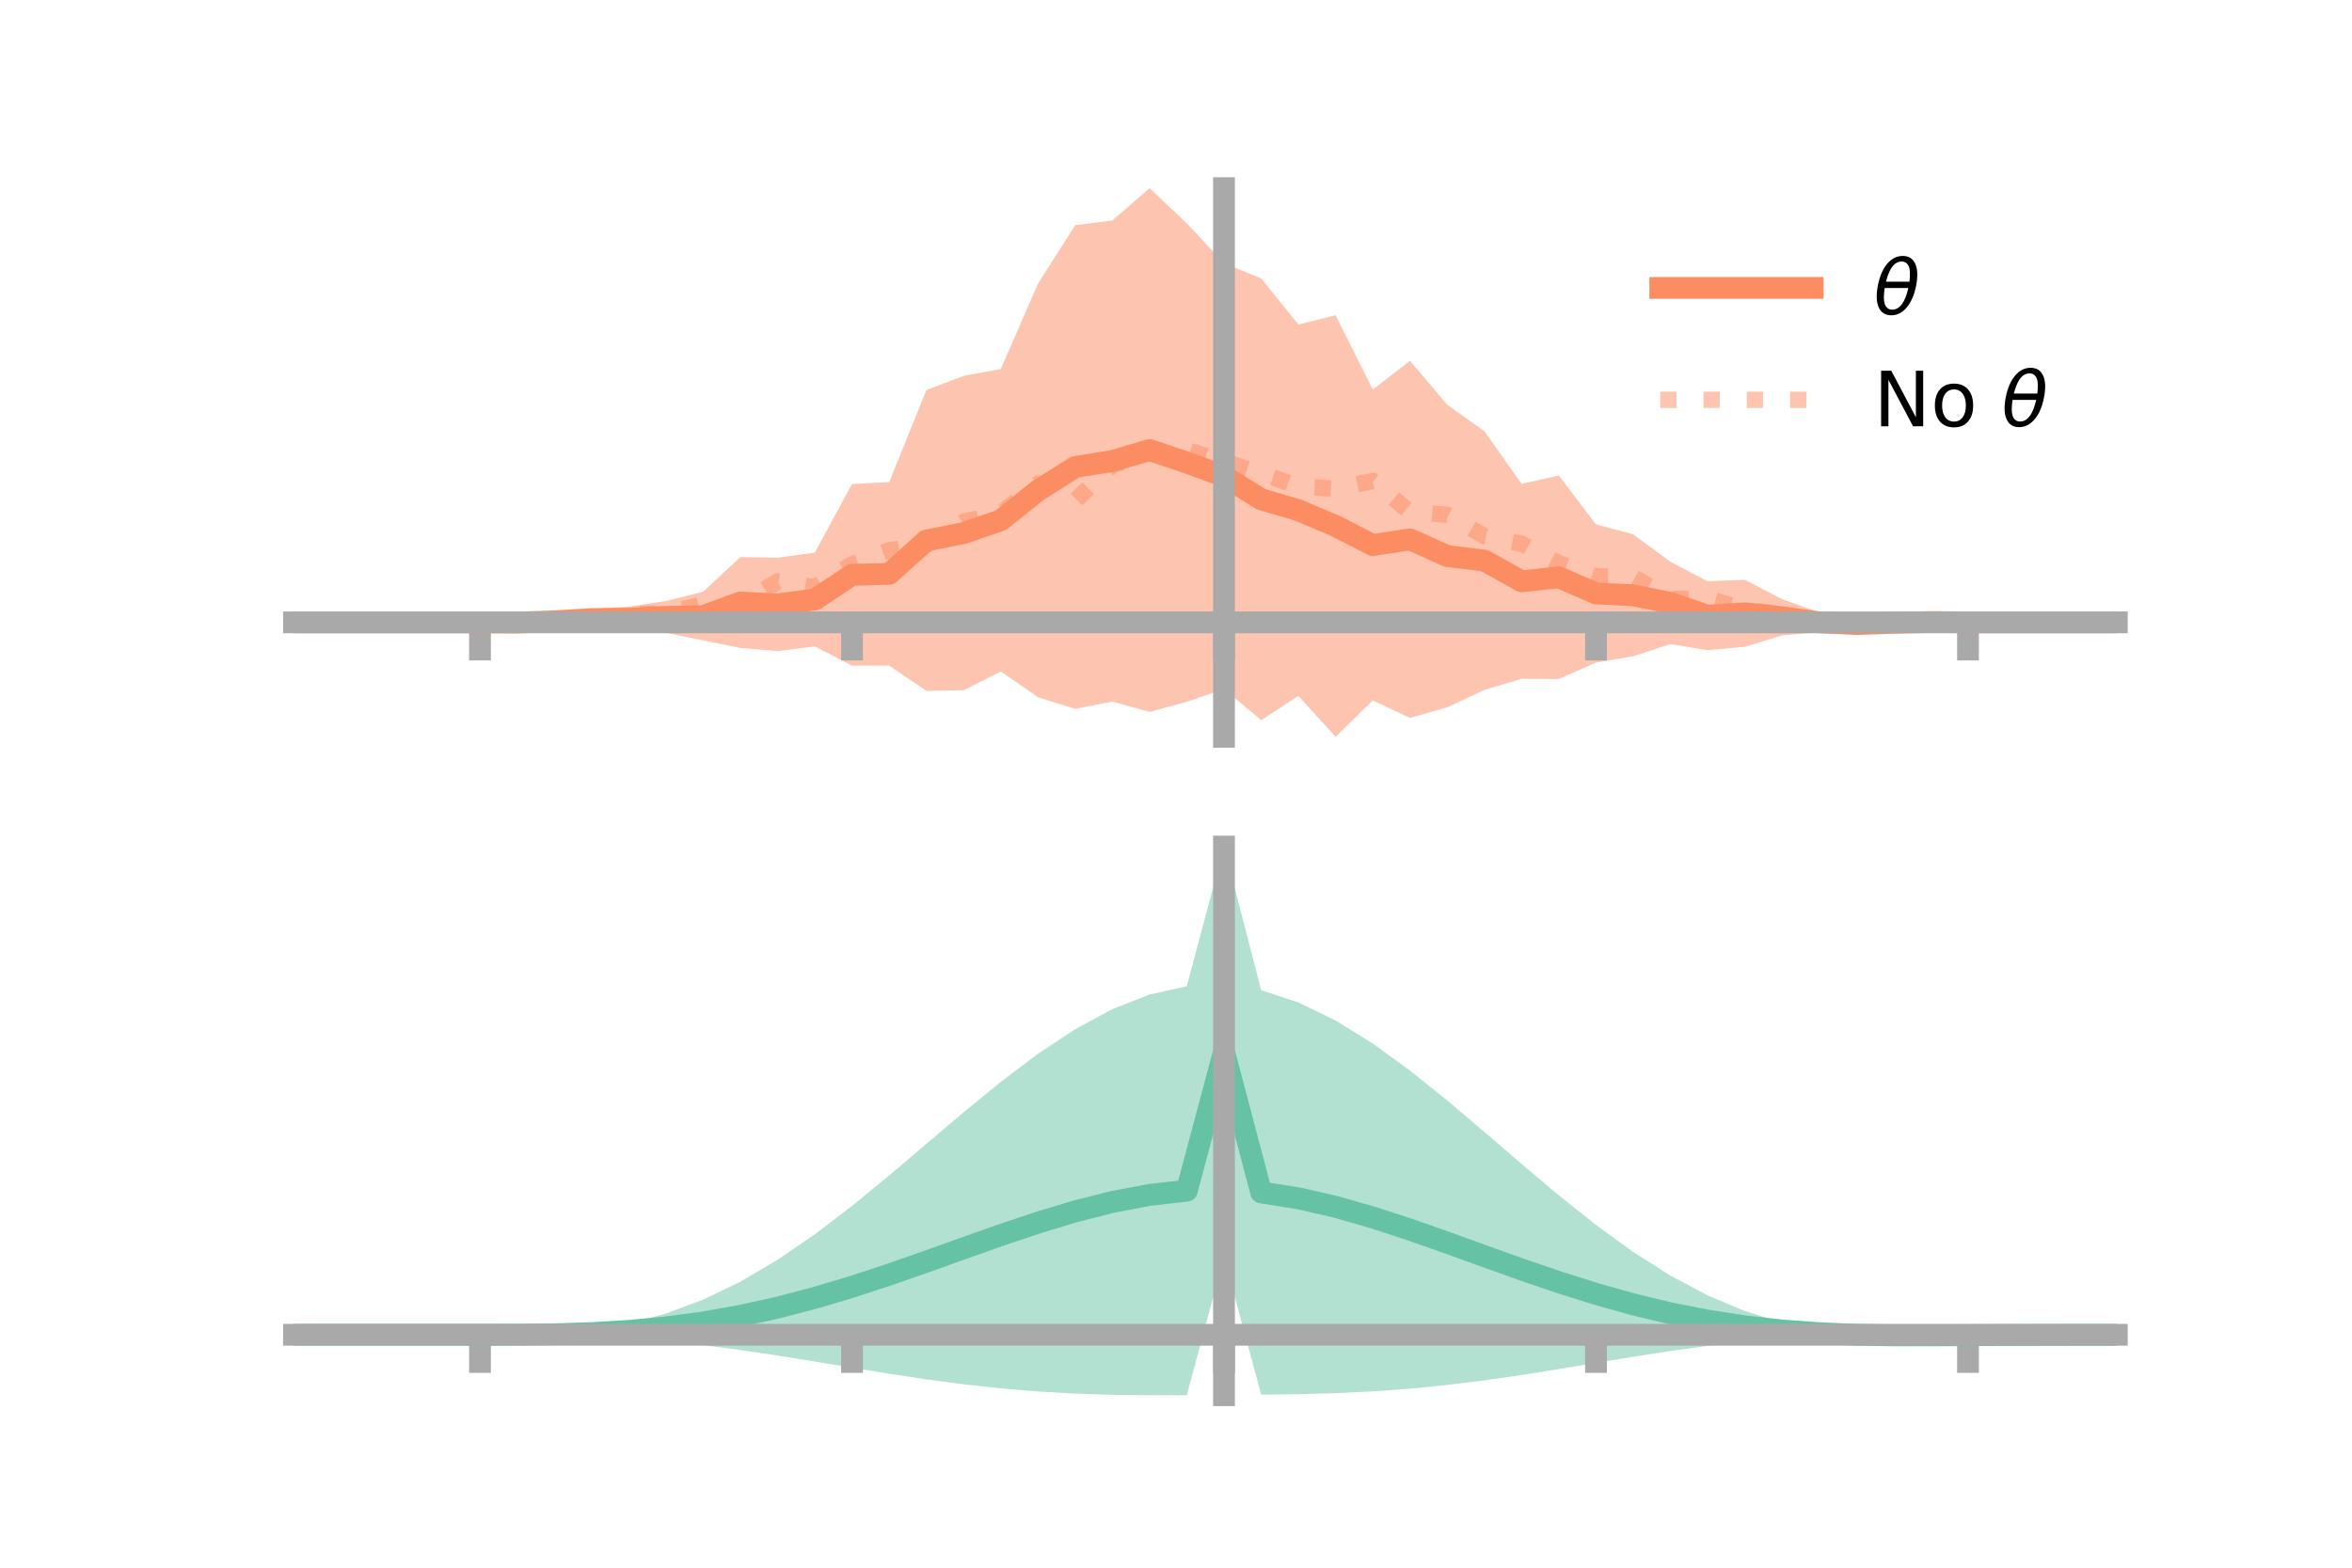
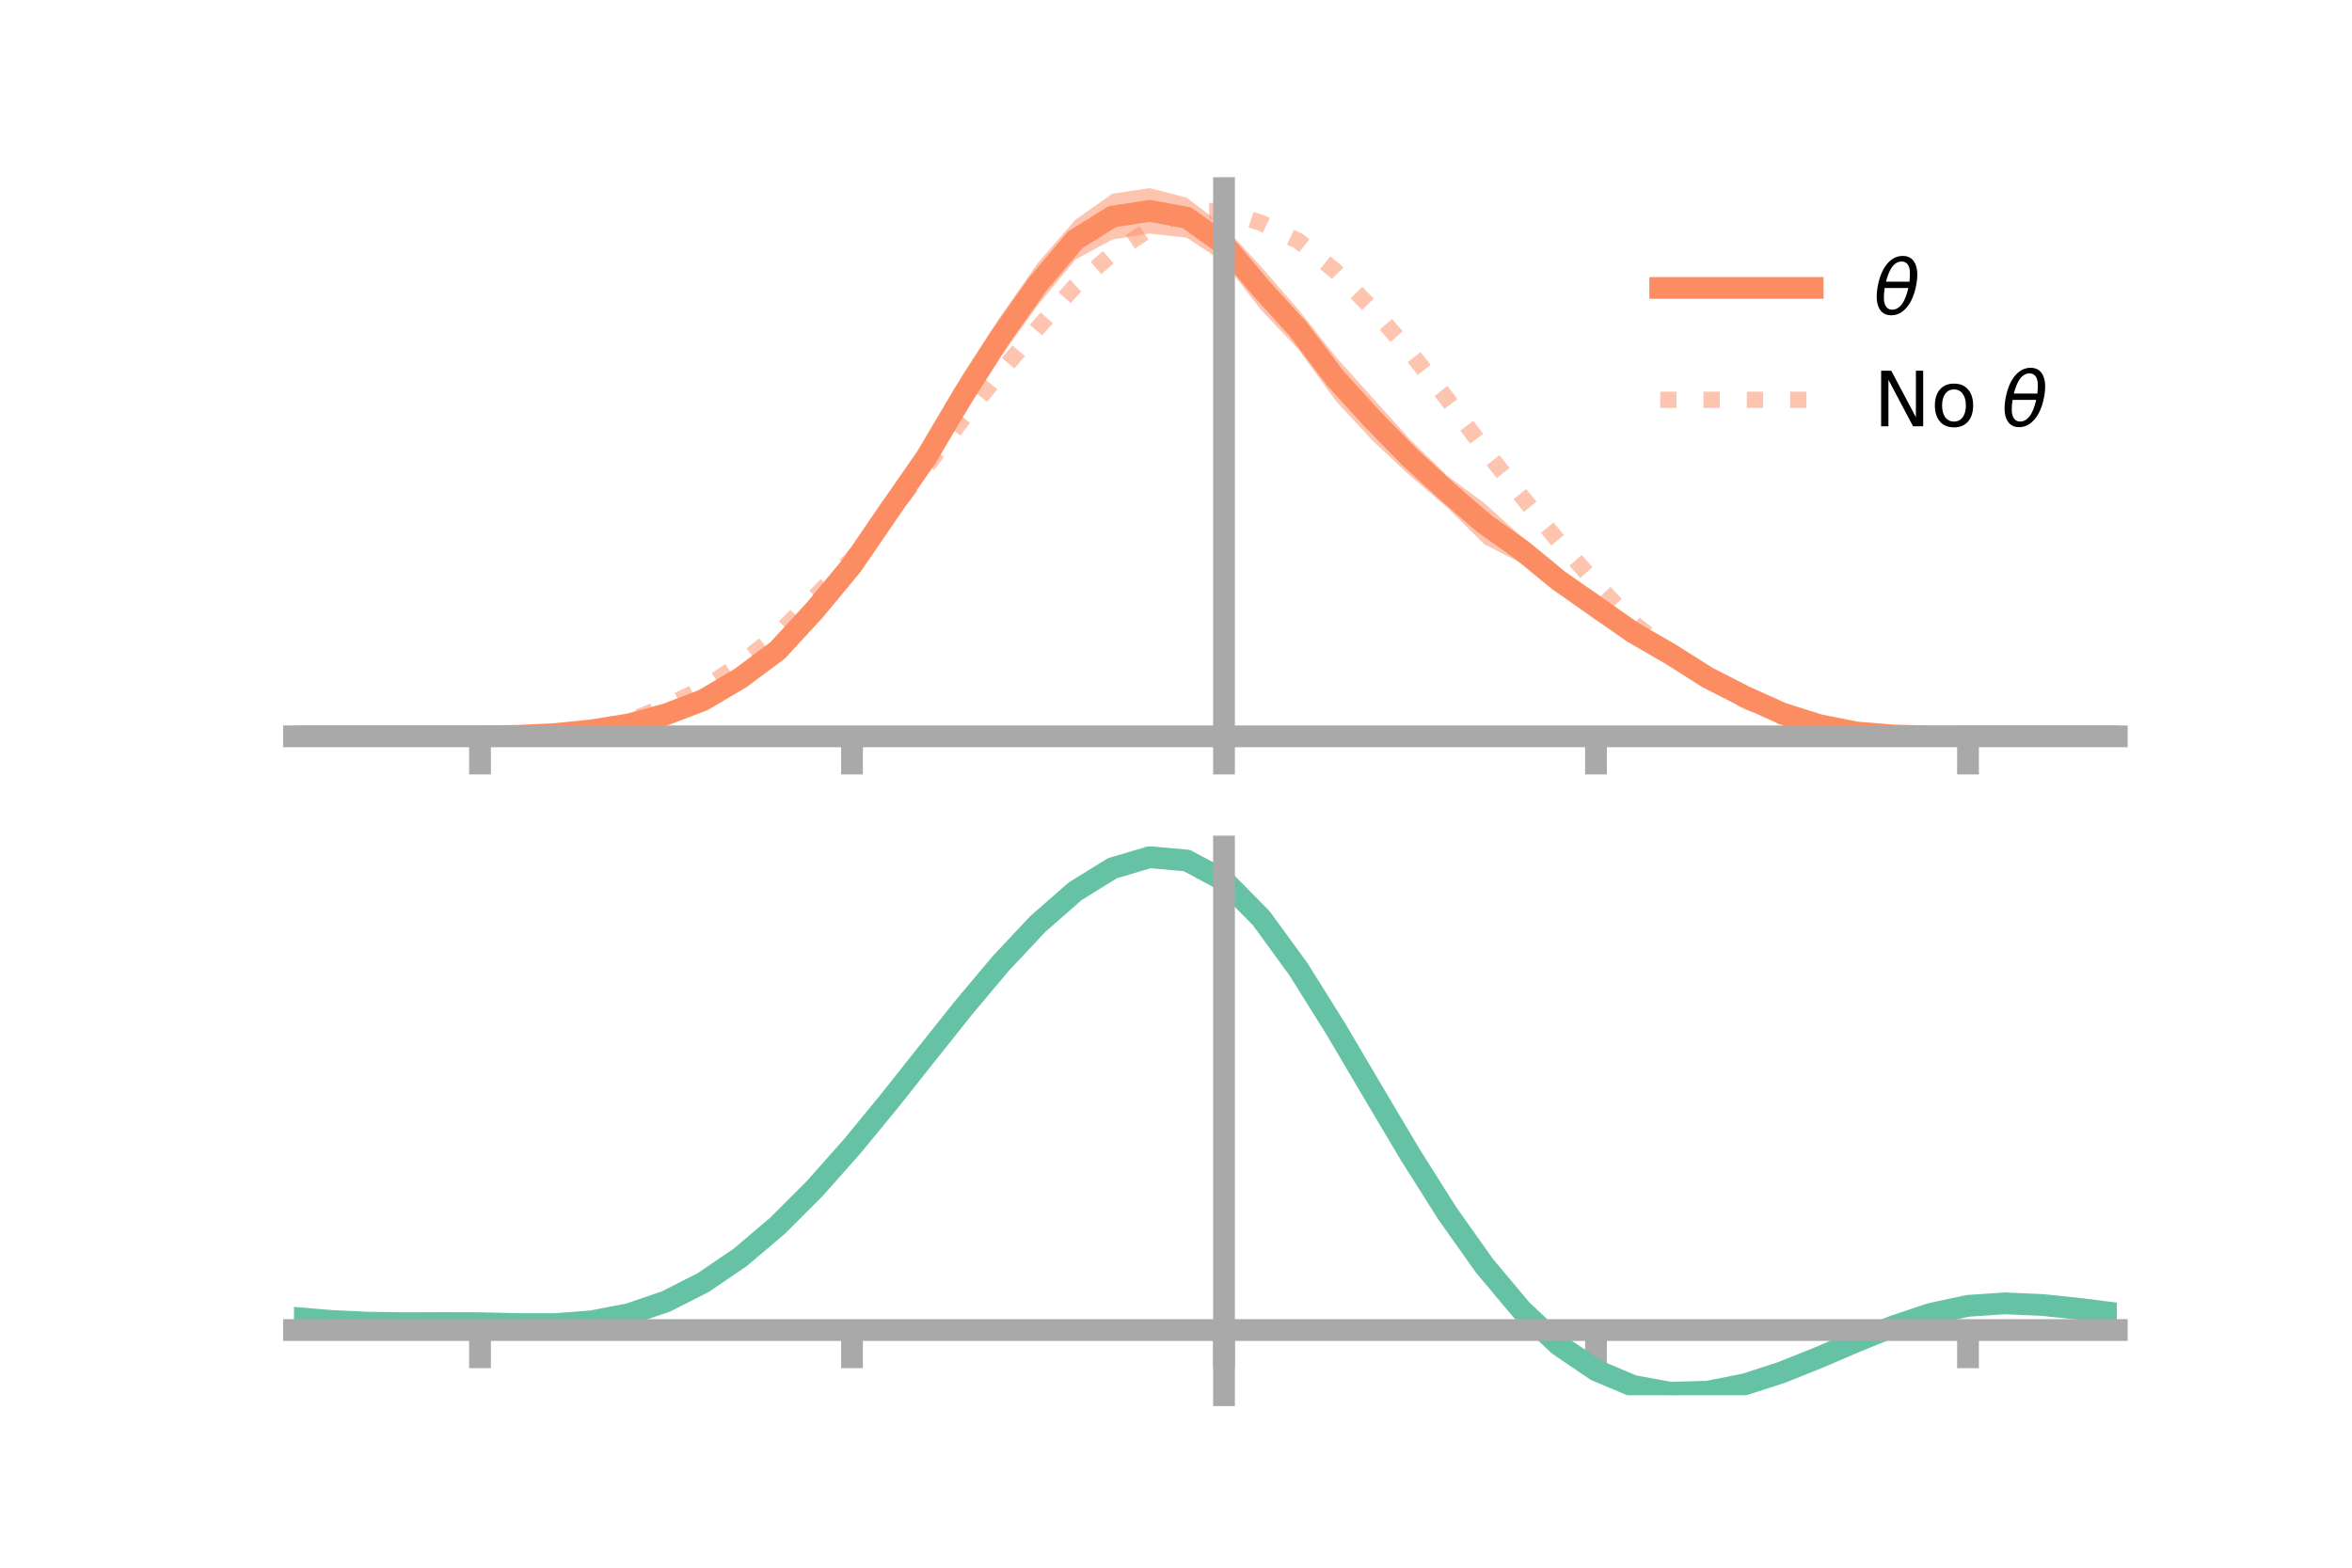
<svg xmlns="http://www.w3.org/2000/svg" xmlns:xlink="http://www.w3.org/1999/xlink" height="144pt" version="1.1" viewBox="0 0 216 144" width="216pt">
  <defs>
    <style type="text/css">*{stroke-linecap:butt;stroke-linejoin:round;}</style>
  </defs>
  <g id="figure_1">
    <g id="patch_1">
      <path d="M 0 144  L 216 144  L 216 0  L 0 0  z " style="fill:none;" />
    </g>
    <g id="axes_1">
      <g id="patch_2">
        <path d="M 27 67.68  L 194.4 67.68  L 194.4 17.28  L 27 17.28  z " style="fill:none;" />
      </g>
      <g id="PolyCollection_1">
-         <path clip-path="url(#pe14fa861c8)" d="M 27 57.167  L 27 57.167  L 30.416 57.167  L 33.833 57.167  L 37.249 57.167  L 40.665 57.167  L 44.082 57.167  L 47.498 57.059  L 50.914 56.559  L 54.331 55.946  L 57.747 55.718  L 61.163 55.205  L 64.58 54.353  L 67.996 51.168  L 71.412 51.227  L 74.829 50.762  L 78.245 44.458  L 81.661 44.278  L 85.078 35.83  L 88.494 34.525  L 91.91 33.895  L 95.327 26.057  L 98.743 20.684  L 102.159 20.249  L 105.576 17.28  L 108.992 20.521  L 112.408 24.173  L 115.824 25.573  L 119.241 29.809  L 122.657 28.953  L 126.073 35.787  L 129.49 33.139  L 132.906 37.177  L 136.322 39.606  L 139.739 44.445  L 143.155 43.68  L 146.571 48.164  L 149.988 49.081  L 153.404 51.594  L 156.82 53.396  L 160.237 53.255  L 163.653 55.029  L 167.069 56.26  L 170.486 56.823  L 173.902 56.871  L 177.318 56.926  L 180.735 57.167  L 184.151 57.167  L 187.567 57.167  L 190.984 57.167  L 194.4 57.167  L 194.4 57.167  L 194.4 57.167  L 190.984 57.167  L 187.567 57.167  L 184.151 57.167  L 180.735 57.167  L 177.318 57.347  L 173.902 57.541  L 170.486 57.825  L 167.069 58.072  L 163.653 58.363  L 160.237 59.411  L 156.82 59.72  L 153.404 59.16  L 149.988 60.282  L 146.571 60.863  L 143.155 62.371  L 139.739 62.347  L 136.322 63.379  L 132.906 64.972  L 129.49 65.944  L 126.073 64.336  L 122.657 67.68  L 119.241 63.922  L 115.824 66.15  L 112.408 63.292  L 108.992 64.461  L 105.576 65.389  L 102.159 64.444  L 98.743 65.114  L 95.327 64.043  L 91.91 61.679  L 88.494 63.405  L 85.078 63.458  L 81.661 61.138  L 78.245 61.143  L 74.829 59.376  L 71.412 59.803  L 67.996 59.52  L 64.58 58.822  L 61.163 58.125  L 57.747 57.937  L 54.331 57.788  L 50.914 57.587  L 47.498 57.311  L 44.082 57.167  L 40.665 57.167  L 37.249 57.167  L 33.833 57.167  L 30.416 57.167  L 27 57.167  z " style="fill:#fc8d62;fill-opacity:0.5;" />
+         <path clip-path="url(#p49f56d4e61)" d="M 27 67.637  L 27 67.637  L 30.416 67.637  L 33.833 67.637  L 37.249 67.637  L 40.665 67.637  L 44.082 67.635  L 47.498 67.556  L 50.914 67.329  L 54.331 66.893  L 57.747 66.293  L 61.163 65.195  L 64.58 63.788  L 67.996 61.656  L 71.412 58.886  L 74.829 55.251  L 78.245 50.812  L 81.661 45.806  L 85.078 40.402  L 88.494 34.262  L 91.91 29.014  L 95.327 24.13  L 98.743 20.199  L 102.159 17.79  L 105.576 17.28  L 108.992 18.153  L 112.408 20.789  L 115.824 24.511  L 119.241 28.433  L 122.657 32.757  L 126.073 36.563  L 129.49 40.355  L 132.906 43.695  L 136.322 46.216  L 139.739 49.305  L 143.155 52.319  L 146.571 54.474  L 149.988 57.343  L 153.404 59.31  L 156.82 61.494  L 160.237 63.495  L 163.653 65.105  L 167.069 66.362  L 170.486 67.091  L 173.902 67.45  L 177.318 67.612  L 180.735 67.637  L 184.151 67.637  L 187.567 67.637  L 190.984 67.637  L 194.4 67.637  L 194.4 67.637  L 194.4 67.637  L 190.984 67.637  L 187.567 67.637  L 184.151 67.637  L 180.735 67.638  L 177.318 67.68  L 173.902 67.672  L 170.486 67.472  L 167.069 66.848  L 163.653 65.942  L 160.237 64.474  L 156.82 62.98  L 153.404 60.844  L 149.988 58.859  L 146.571 56.959  L 143.155 54.332  L 139.739 51.745  L 136.322 49.996  L 132.906 46.615  L 129.49 43.695  L 126.073 40.5  L 122.657 36.804  L 119.241 32.092  L 115.824 28.483  L 112.408 24.092  L 108.992 21.84  L 105.576 21.454  L 102.159 22.004  L 98.743 23.859  L 95.327 28.006  L 91.91 32.782  L 88.494 38.186  L 85.078 43.604  L 81.661 48.021  L 78.245 53.006  L 74.829 56.809  L 71.412 60.61  L 67.996 62.922  L 64.58 64.833  L 61.163 66.037  L 57.747 66.78  L 54.331 67.283  L 50.914 67.54  L 47.498 67.631  L 44.082 67.637  L 40.665 67.637  L 37.249 67.637  L 33.833 67.637  L 30.416 67.637  L 27 67.637  z " style="fill:#fc8d62;fill-opacity:0.5;" />
      </g>
      <g id="matplotlib.axis_1">
        <g id="xtick_1">
          <g id="line2d_1">
            <defs>
-               <path d="M 0 0  L 0 3.5  " id="m59f1de053a" style="stroke:#a9a9a9;stroke-width:2;" />
+               <path d="M 0 0  L 0 3.5  " id="m63503d668f" style="stroke:#a9a9a9;stroke-width:2;" />
            </defs>
            <g>
-               <use style="fill:#a9a9a9;stroke:#a9a9a9;stroke-width:2;" x="44.082" xlink:href="#m59f1de053a" y="57.167" />
+               <use style="fill:#a9a9a9;stroke:#a9a9a9;stroke-width:2;" x="44.082" xlink:href="#m63503d668f" y="67.637" />
            </g>
          </g>
        </g>
        <g id="xtick_2">
          <g id="line2d_2">
            <g>
-               <use style="fill:#a9a9a9;stroke:#a9a9a9;stroke-width:2;" x="78.245" xlink:href="#m59f1de053a" y="57.167" />
+               <use style="fill:#a9a9a9;stroke:#a9a9a9;stroke-width:2;" x="78.245" xlink:href="#m63503d668f" y="67.637" />
            </g>
          </g>
        </g>
        <g id="xtick_3">
          <g id="line2d_3">
            <g>
-               <use style="fill:#a9a9a9;stroke:#a9a9a9;stroke-width:2;" x="112.408" xlink:href="#m59f1de053a" y="57.167" />
+               <use style="fill:#a9a9a9;stroke:#a9a9a9;stroke-width:2;" x="112.408" xlink:href="#m63503d668f" y="67.637" />
            </g>
          </g>
        </g>
        <g id="xtick_4">
          <g id="line2d_4">
            <g>
-               <use style="fill:#a9a9a9;stroke:#a9a9a9;stroke-width:2;" x="146.571" xlink:href="#m59f1de053a" y="57.167" />
+               <use style="fill:#a9a9a9;stroke:#a9a9a9;stroke-width:2;" x="146.571" xlink:href="#m63503d668f" y="67.637" />
            </g>
          </g>
        </g>
        <g id="xtick_5">
          <g id="line2d_5">
            <g>
-               <use style="fill:#a9a9a9;stroke:#a9a9a9;stroke-width:2;" x="180.735" xlink:href="#m59f1de053a" y="57.167" />
+               <use style="fill:#a9a9a9;stroke:#a9a9a9;stroke-width:2;" x="180.735" xlink:href="#m63503d668f" y="67.637" />
            </g>
          </g>
        </g>
      </g>
      <g id="matplotlib.axis_2" />
      <g id="line2d_6">
-         <path clip-path="url(#pe14fa861c8)" d="M 27 57.167  L 30.416 57.167  L 33.833 57.167  L 37.249 57.167  L 40.665 57.167  L 44.082 57.167  L 47.498 57.185  L 50.914 57.073  L 54.331 56.867  L 57.747 56.827  L 61.163 56.665  L 64.58 56.587  L 67.996 55.344  L 71.412 55.515  L 74.829 55.069  L 78.245 52.801  L 81.661 52.708  L 85.078 49.644  L 88.494 48.965  L 91.91 47.787  L 95.327 45.05  L 98.743 42.899  L 102.159 42.346  L 105.576 41.334  L 108.992 42.491  L 112.408 43.733  L 115.824 45.862  L 119.241 46.866  L 122.657 48.316  L 126.073 50.062  L 129.49 49.541  L 132.906 51.074  L 136.322 51.492  L 139.739 53.396  L 143.155 53.025  L 146.571 54.514  L 149.988 54.681  L 153.404 55.377  L 156.82 56.558  L 160.237 56.333  L 163.653 56.696  L 167.069 57.166  L 170.486 57.324  L 173.902 57.206  L 177.318 57.137  L 180.735 57.167  L 184.151 57.167  L 187.567 57.167  L 190.984 57.167  L 194.4 57.167  " style="fill:none;stroke:#fc8d62;stroke-linecap:square;stroke-width:2;" />
+         <path clip-path="url(#p49f56d4e61)" d="M 27 67.637  L 30.416 67.637  L 33.833 67.637  L 37.249 67.637  L 40.665 67.637  L 44.082 67.636  L 47.498 67.593  L 50.914 67.434  L 54.331 67.088  L 57.747 66.537  L 61.163 65.616  L 64.58 64.31  L 67.996 62.289  L 71.412 59.748  L 74.829 56.03  L 78.245 51.909  L 81.661 46.913  L 85.078 42.003  L 88.494 36.224  L 91.91 30.898  L 95.327 26.068  L 98.743 22.029  L 102.159 19.897  L 105.576 19.367  L 108.992 19.997  L 112.408 22.441  L 115.824 26.497  L 119.241 30.262  L 122.657 34.781  L 126.073 38.532  L 129.49 42.025  L 132.906 45.155  L 136.322 48.106  L 139.739 50.525  L 143.155 53.325  L 146.571 55.717  L 149.988 58.101  L 153.404 60.077  L 156.82 62.237  L 160.237 63.984  L 163.653 65.523  L 167.069 66.605  L 170.486 67.282  L 173.902 67.561  L 177.318 67.646  L 180.735 67.637  L 184.151 67.637  L 187.567 67.637  L 190.984 67.637  L 194.4 67.637  " style="fill:none;stroke:#fc8d62;stroke-linecap:square;stroke-width:2;" />
      </g>
      <g id="line2d_7">
-         <path clip-path="url(#pe14fa861c8)" d="M 27 57.167  L 30.416 57.167  L 33.833 57.167  L 37.249 57.167  L 40.665 57.167  L 44.082 57.167  L 47.498 57.173  L 50.914 57.166  L 54.331 56.892  L 57.747 56.434  L 61.163 56.318  L 64.58 55.507  L 67.996 55.463  L 71.412 53.411  L 74.829 53.949  L 78.245 51.828  L 81.661 50.535  L 85.078 50.061  L 88.494 47.905  L 91.91 47.16  L 95.327 44.418  L 98.743 45.98  L 102.159 42.735  L 105.576 41.614  L 108.992 41.334  L 112.408 42.381  L 115.824 43.488  L 119.241 44.667  L 122.657 44.895  L 126.073 44.182  L 129.49 47.044  L 132.906 47.277  L 136.322 49.251  L 139.739 49.94  L 143.155 51.73  L 146.571 52.93  L 149.988 52.991  L 153.404 55.008  L 156.82 54.969  L 160.237 55.991  L 163.653 56.442  L 167.069 57.001  L 170.486 57.064  L 173.902 57.06  L 177.318 57.146  L 180.735 57.167  L 184.151 57.167  L 187.567 57.167  L 190.984 57.167  L 194.4 57.167  " style="fill:none;stroke:#fc8d62;stroke-dasharray:1.5,2.475;stroke-dashoffset:0;stroke-opacity:0.5;stroke-width:1.5;" />
+         <path clip-path="url(#p49f56d4e61)" d="M 27 67.637  L 30.416 67.637  L 33.833 67.637  L 37.249 67.637  L 40.665 67.637  L 44.082 67.637  L 47.498 67.594  L 50.914 67.413  L 54.331 66.948  L 57.747 66.228  L 61.163 64.858  L 64.58 63.239  L 67.996 60.977  L 71.412 58.243  L 74.829 54.823  L 78.245 51.33  L 81.661 47.214  L 85.078 42.855  L 88.494 38.385  L 91.91 34.167  L 95.327 30.106  L 98.743 26.263  L 102.159 23.313  L 105.576 21.046  L 108.992 19.425  L 112.408 19.367  L 115.824 20.477  L 119.241 22.133  L 122.657 24.913  L 126.073 28.414  L 129.49 32.331  L 132.906 36.648  L 136.322 41.275  L 139.739 45.59  L 143.155 49.766  L 146.571 53.581  L 149.988 57.222  L 153.404 59.926  L 156.82 62.473  L 160.237 64.333  L 163.653 65.842  L 167.069 66.654  L 170.486 67.295  L 173.902 67.551  L 177.318 67.637  L 180.735 67.637  L 184.151 67.637  L 187.567 67.637  L 190.984 67.637  L 194.4 67.637  " style="fill:none;stroke:#fc8d62;stroke-dasharray:1.5,2.475;stroke-dashoffset:0;stroke-opacity:0.5;stroke-width:1.5;" />
      </g>
      <g id="patch_3">
        <path d="M 112.408 67.68  L 112.408 17.28  " style="fill:none;stroke:#a9a9a9;stroke-linecap:square;stroke-linejoin:miter;stroke-width:2;" />
      </g>
      <g id="patch_4">
        <path d="M 194.4 67.68  L 194.4 17.28  " style="fill:none;" />
      </g>
      <g id="patch_5">
-         <path d="M 27 57.167  L 194.4 57.167  " style="fill:none;stroke:#a9a9a9;stroke-linecap:square;stroke-linejoin:miter;stroke-width:2;" />
+         <path d="M 27 67.637  L 194.4 67.637  " style="fill:none;stroke:#a9a9a9;stroke-linecap:square;stroke-linejoin:miter;stroke-width:2;" />
      </g>
      <g id="patch_6">
        <path d="M 27 17.28  L 194.4 17.28  " style="fill:none;" />
      </g>
      <g id="legend_1">
        <g id="line2d_8">
          <path d="M 152.47 26.449  L 166.47 26.449  " style="fill:none;stroke:#fc8d62;stroke-linecap:square;stroke-width:2;" />
        </g>
        <g id="line2d_9" />
        <g id="text_1">
          <g transform="translate(172.07 28.89891)scale(0.07 -0.07)">
            <defs>
              <path d="M 45.516 34.672  L 14.453 34.672  Q 12.359 20.062 14.5 13.875  Q 17.188 6.25 24.469 6.25  Q 31.781 6.25 37.359 13.922  Q 42.234 20.656 45.516 34.672  z M 47.016 42.969  Q 48.344 56.844 46.625 61.719  Q 43.953 69.438 36.766 69.438  Q 29.297 69.438 23.828 61.812  Q 19.531 55.672 16.156 42.969  z M 38.188 76.766  Q 49.906 76.766 54.594 66.406  Q 59.281 56.109 55.719 37.844  Q 52.203 19.625 43.453 9.281  Q 34.766 -1.125 23.047 -1.125  Q 11.281 -1.125 6.641 9.281  Q 2 19.625 5.516 37.844  Q 9.078 56.109 17.719 66.406  Q 26.422 76.766 38.188 76.766  z " id="DejaVuSans-Oblique-952" />
            </defs>
            <use transform="translate(0 0.234375)" xlink:href="#DejaVuSans-Oblique-952" />
          </g>
        </g>
        <g id="line2d_10">
          <path d="M 152.47 36.724  L 166.47 36.724  " style="fill:none;stroke:#fc8d62;stroke-dasharray:1.5,2.475;stroke-dashoffset:0;stroke-opacity:0.5;stroke-width:1.5;" />
        </g>
        <g id="line2d_11" />
        <g id="text_2">
          <g transform="translate(172.07 39.17359)scale(0.07 -0.07)">
            <defs>
              <path d="M 9.812 72.906  L 23.094 72.906  L 55.422 11.922  L 55.422 72.906  L 64.984 72.906  L 64.984 0  L 51.703 0  L 19.391 60.984  L 19.391 0  L 9.812 0  z " id="DejaVuSans-78" />
              <path d="M 30.609 48.391  Q 23.391 48.391 19.188 42.75  Q 14.984 37.109 14.984 27.297  Q 14.984 17.484 19.156 11.844  Q 23.344 6.203 30.609 6.203  Q 37.797 6.203 41.984 11.859  Q 46.188 17.531 46.188 27.297  Q 46.188 37.016 41.984 42.703  Q 37.797 48.391 30.609 48.391  z M 30.609 56  Q 42.328 56 49.016 48.375  Q 55.719 40.766 55.719 27.297  Q 55.719 13.875 49.016 6.219  Q 42.328 -1.422 30.609 -1.422  Q 18.844 -1.422 12.172 6.219  Q 5.516 13.875 5.516 27.297  Q 5.516 40.766 12.172 48.375  Q 18.844 56 30.609 56  z " id="DejaVuSans-111" />
              <path id="DejaVuSans-32" />
            </defs>
            <use transform="translate(0 0.234375)" xlink:href="#DejaVuSans-78" />
            <use transform="translate(74.80469 0.234375)" xlink:href="#DejaVuSans-111" />
            <use transform="translate(135.9863 0.234375)" xlink:href="#DejaVuSans-32" />
            <use transform="translate(167.7734 0.234375)" xlink:href="#DejaVuSans-Oblique-952" />
          </g>
        </g>
      </g>
    </g>
    <g id="axes_2">
      <g id="patch_7">
        <path d="M 27 128.16  L 194.4 128.16  L 194.4 77.76  L 27 77.76  z " style="fill:none;" />
      </g>
      <g id="PolyCollection_2">
-         <path clip-path="url(#p1d9bd3736e)" d="M 27 122.61  L 27 122.603  L 30.416 122.605  L 33.833 122.606  L 37.249 122.606  L 40.665 122.606  L 44.082 122.606  L 47.498 122.588  L 50.914 122.466  L 54.331 122.151  L 57.747 121.565  L 61.163 120.652  L 64.58 119.377  L 67.996 117.728  L 71.412 115.716  L 74.829 113.377  L 78.245 110.77  L 81.661 107.97  L 85.078 105.069  L 88.494 102.168  L 91.91 99.374  L 95.327 96.794  L 98.743 94.535  L 102.159 92.693  L 105.576 91.354  L 108.992 90.589  L 112.408 77.76  L 115.824 90.96  L 119.241 92.077  L 122.657 93.737  L 126.073 95.856  L 129.49 98.339  L 132.906 101.081  L 136.322 103.977  L 139.739 106.916  L 143.155 109.796  L 146.571 112.518  L 149.988 114.999  L 153.404 117.172  L 156.82 118.988  L 160.237 120.426  L 163.653 121.485  L 167.069 122.18  L 170.486 122.49  L 173.902 122.506  L 177.318 122.518  L 180.735 122.546  L 184.151 122.568  L 187.567 122.584  L 190.984 122.594  L 194.4 122.6  L 194.4 122.616  L 194.4 122.616  L 190.984 122.628  L 187.567 122.65  L 184.151 122.687  L 180.735 122.743  L 177.318 122.809  L 173.902 122.815  L 170.486 122.715  L 167.069 122.742  L 163.653 122.935  L 160.237 123.234  L 156.82 123.624  L 153.404 124.095  L 149.988 124.625  L 146.571 125.188  L 143.155 125.757  L 139.739 126.3  L 136.322 126.794  L 132.906 127.216  L 129.49 127.555  L 126.073 127.805  L 122.657 127.971  L 119.241 128.064  L 115.824 128.105  L 112.408 115.436  L 108.992 128.152  L 105.576 128.16  L 102.159 128.12  L 98.743 128.01  L 95.327 127.815  L 91.91 127.529  L 88.494 127.155  L 85.078 126.701  L 81.661 126.185  L 78.245 125.63  L 74.829 125.063  L 71.412 124.512  L 67.996 124.004  L 64.58 123.563  L 61.163 123.203  L 57.747 122.933  L 54.331 122.753  L 50.914 122.652  L 47.498 122.612  L 44.082 122.606  L 40.665 122.606  L 37.249 122.606  L 33.833 122.606  L 30.416 122.607  L 27 122.61  z " style="fill:#66c2a5;fill-opacity:0.5;" />
+         <path clip-path="url(#p2e97ed3af0)" d="M 27 121.089  L 27 121.008  L 30.416 121.305  L 33.833 121.469  L 37.249 121.513  L 40.665 121.495  L 44.082 121.501  L 47.498 121.584  L 50.914 121.587  L 54.331 121.33  L 57.747 120.666  L 61.163 119.483  L 64.58 117.711  L 67.996 115.327  L 71.412 112.353  L 74.829 108.846  L 78.245 104.901  L 81.661 100.646  L 85.078 96.236  L 88.494 91.853  L 91.91 87.698  L 95.327 83.985  L 98.743 80.94  L 102.159 78.79  L 105.576 77.76  L 108.992 78.072  L 112.408 79.931  L 115.824 83.442  L 119.241 88.201  L 122.657 93.739  L 126.073 99.62  L 129.49 105.467  L 132.906 110.965  L 136.322 115.871  L 139.739 120.008  L 143.155 123.271  L 146.571 125.619  L 149.988 127.071  L 153.404 127.699  L 156.82 127.613  L 160.237 126.95  L 163.653 125.863  L 167.069 124.518  L 170.486 123.081  L 173.902 121.718  L 177.318 120.591  L 180.735 119.862  L 184.151 119.637  L 187.567 119.794  L 190.984 120.164  L 194.4 120.605  L 194.4 120.712  L 194.4 120.712  L 190.984 120.297  L 187.567 119.946  L 184.151 119.8  L 180.735 120.031  L 177.318 120.773  L 173.902 121.934  L 170.486 123.349  L 167.069 124.844  L 163.653 126.242  L 160.237 127.369  L 156.82 128.059  L 153.404 128.16  L 149.988 127.545  L 146.571 126.119  L 143.155 123.828  L 139.739 120.661  L 136.322 116.656  L 132.906 111.911  L 129.49 106.59  L 126.073 100.926  L 122.657 95.223  L 119.241 89.847  L 115.824 85.223  L 112.408 81.813  L 108.992 80.014  L 105.576 79.716  L 102.159 80.716  L 98.743 82.793  L 95.327 85.726  L 91.91 89.292  L 88.494 93.274  L 85.078 97.465  L 81.661 101.674  L 78.245 105.728  L 74.829 109.481  L 71.412 112.815  L 67.996 115.643  L 64.58 117.913  L 61.163 119.611  L 57.747 120.76  L 54.331 121.414  L 50.914 121.668  L 47.498 121.662  L 44.082 121.576  L 40.665 121.563  L 37.249 121.572  L 33.833 121.522  L 30.416 121.366  L 27 121.089  z " style="fill:#66c2a5;fill-opacity:0.5;" />
      </g>
      <g id="matplotlib.axis_3">
        <g id="xtick_6">
          <g id="line2d_12">
            <g>
-               <use style="fill:#a9a9a9;stroke:#a9a9a9;stroke-width:2;" x="44.082" xlink:href="#m59f1de053a" y="122.606" />
+               <use style="fill:#a9a9a9;stroke:#a9a9a9;stroke-width:2;" x="44.082" xlink:href="#m63503d668f" y="122.171" />
            </g>
          </g>
        </g>
        <g id="xtick_7">
          <g id="line2d_13">
            <g>
-               <use style="fill:#a9a9a9;stroke:#a9a9a9;stroke-width:2;" x="78.245" xlink:href="#m59f1de053a" y="122.606" />
+               <use style="fill:#a9a9a9;stroke:#a9a9a9;stroke-width:2;" x="78.245" xlink:href="#m63503d668f" y="122.171" />
            </g>
          </g>
        </g>
        <g id="xtick_8">
          <g id="line2d_14">
            <g>
-               <use style="fill:#a9a9a9;stroke:#a9a9a9;stroke-width:2;" x="112.408" xlink:href="#m59f1de053a" y="122.606" />
+               <use style="fill:#a9a9a9;stroke:#a9a9a9;stroke-width:2;" x="112.408" xlink:href="#m63503d668f" y="122.171" />
            </g>
          </g>
        </g>
        <g id="xtick_9">
          <g id="line2d_15">
            <g>
-               <use style="fill:#a9a9a9;stroke:#a9a9a9;stroke-width:2;" x="146.571" xlink:href="#m59f1de053a" y="122.606" />
+               <use style="fill:#a9a9a9;stroke:#a9a9a9;stroke-width:2;" x="146.571" xlink:href="#m63503d668f" y="122.171" />
            </g>
          </g>
        </g>
        <g id="xtick_10">
          <g id="line2d_16">
            <g>
-               <use style="fill:#a9a9a9;stroke:#a9a9a9;stroke-width:2;" x="180.735" xlink:href="#m59f1de053a" y="122.606" />
+               <use style="fill:#a9a9a9;stroke:#a9a9a9;stroke-width:2;" x="180.735" xlink:href="#m63503d668f" y="122.171" />
            </g>
          </g>
        </g>
      </g>
      <g id="matplotlib.axis_4" />
      <g id="line2d_17">
-         <path clip-path="url(#p1d9bd3736e)" d="M 27 122.607  L 30.416 122.606  L 33.833 122.606  L 37.249 122.606  L 40.665 122.606  L 44.082 122.606  L 47.498 122.6  L 50.914 122.559  L 54.331 122.452  L 57.747 122.249  L 61.163 121.928  L 64.58 121.47  L 67.996 120.866  L 71.412 120.114  L 74.829 119.22  L 78.245 118.2  L 81.661 117.077  L 85.078 115.885  L 88.494 114.661  L 91.91 113.451  L 95.327 112.305  L 98.743 111.272  L 102.159 110.406  L 105.576 109.757  L 108.992 109.371  L 112.408 96.598  L 115.824 109.532  L 119.241 110.071  L 122.657 110.854  L 126.073 111.831  L 129.49 112.947  L 132.906 114.149  L 136.322 115.385  L 139.739 116.608  L 143.155 117.776  L 146.571 118.853  L 149.988 119.812  L 153.404 120.633  L 156.82 121.306  L 160.237 121.83  L 163.653 122.21  L 167.069 122.461  L 170.486 122.603  L 173.902 122.661  L 177.318 122.664  L 180.735 122.644  L 184.151 122.627  L 187.567 122.617  L 190.984 122.611  L 194.4 122.608  " style="fill:none;stroke:#66c2a5;stroke-linecap:square;stroke-width:2;" />
+         <path clip-path="url(#p2e97ed3af0)" d="M 27 121.049  L 30.416 121.336  L 33.833 121.495  L 37.249 121.542  L 40.665 121.529  L 44.082 121.539  L 47.498 121.623  L 50.914 121.628  L 54.331 121.372  L 57.747 120.713  L 61.163 119.547  L 64.58 117.812  L 67.996 115.485  L 71.412 112.584  L 74.829 109.164  L 78.245 105.315  L 81.661 101.16  L 85.078 96.851  L 88.494 92.563  L 91.91 88.495  L 95.327 84.856  L 98.743 81.867  L 102.159 79.753  L 105.576 78.738  L 108.992 79.043  L 112.408 80.872  L 115.824 84.333  L 119.241 89.024  L 122.657 94.481  L 126.073 100.273  L 129.49 106.028  L 132.906 111.438  L 136.322 116.263  L 139.739 120.334  L 143.155 123.55  L 146.571 125.869  L 149.988 127.308  L 153.404 127.93  L 156.82 127.836  L 160.237 127.16  L 163.653 126.053  L 167.069 124.681  L 170.486 123.215  L 173.902 121.826  L 177.318 120.682  L 180.735 119.946  L 184.151 119.719  L 187.567 119.87  L 190.984 120.23  L 194.4 120.658  " style="fill:none;stroke:#66c2a5;stroke-linecap:square;stroke-width:2;" />
      </g>
      <g id="patch_8">
        <path d="M 112.408 128.16  L 112.408 77.76  " style="fill:none;stroke:#a9a9a9;stroke-linecap:square;stroke-linejoin:miter;stroke-width:2;" />
      </g>
      <g id="patch_9">
        <path d="M 194.4 128.16  L 194.4 77.76  " style="fill:none;" />
      </g>
      <g id="patch_10">
-         <path d="M 27 122.606  L 194.4 122.606  " style="fill:none;stroke:#a9a9a9;stroke-linecap:square;stroke-linejoin:miter;stroke-width:2;" />
+         <path d="M 27 122.171  L 194.4 122.171  " style="fill:none;stroke:#a9a9a9;stroke-linecap:square;stroke-linejoin:miter;stroke-width:2;" />
      </g>
      <g id="patch_11">
        <path d="M 27 77.76  L 194.4 77.76  " style="fill:none;" />
      </g>
    </g>
  </g>
  <defs>
-     <clipPath id="pe14fa861c8">
+     <clipPath id="p49f56d4e61">
      <rect height="50.4" width="167.4" x="27" y="17.28" />
    </clipPath>
-     <clipPath id="p1d9bd3736e">
+     <clipPath id="p2e97ed3af0">
      <rect height="50.4" width="167.4" x="27" y="77.76" />
    </clipPath>
  </defs>
</svg>
